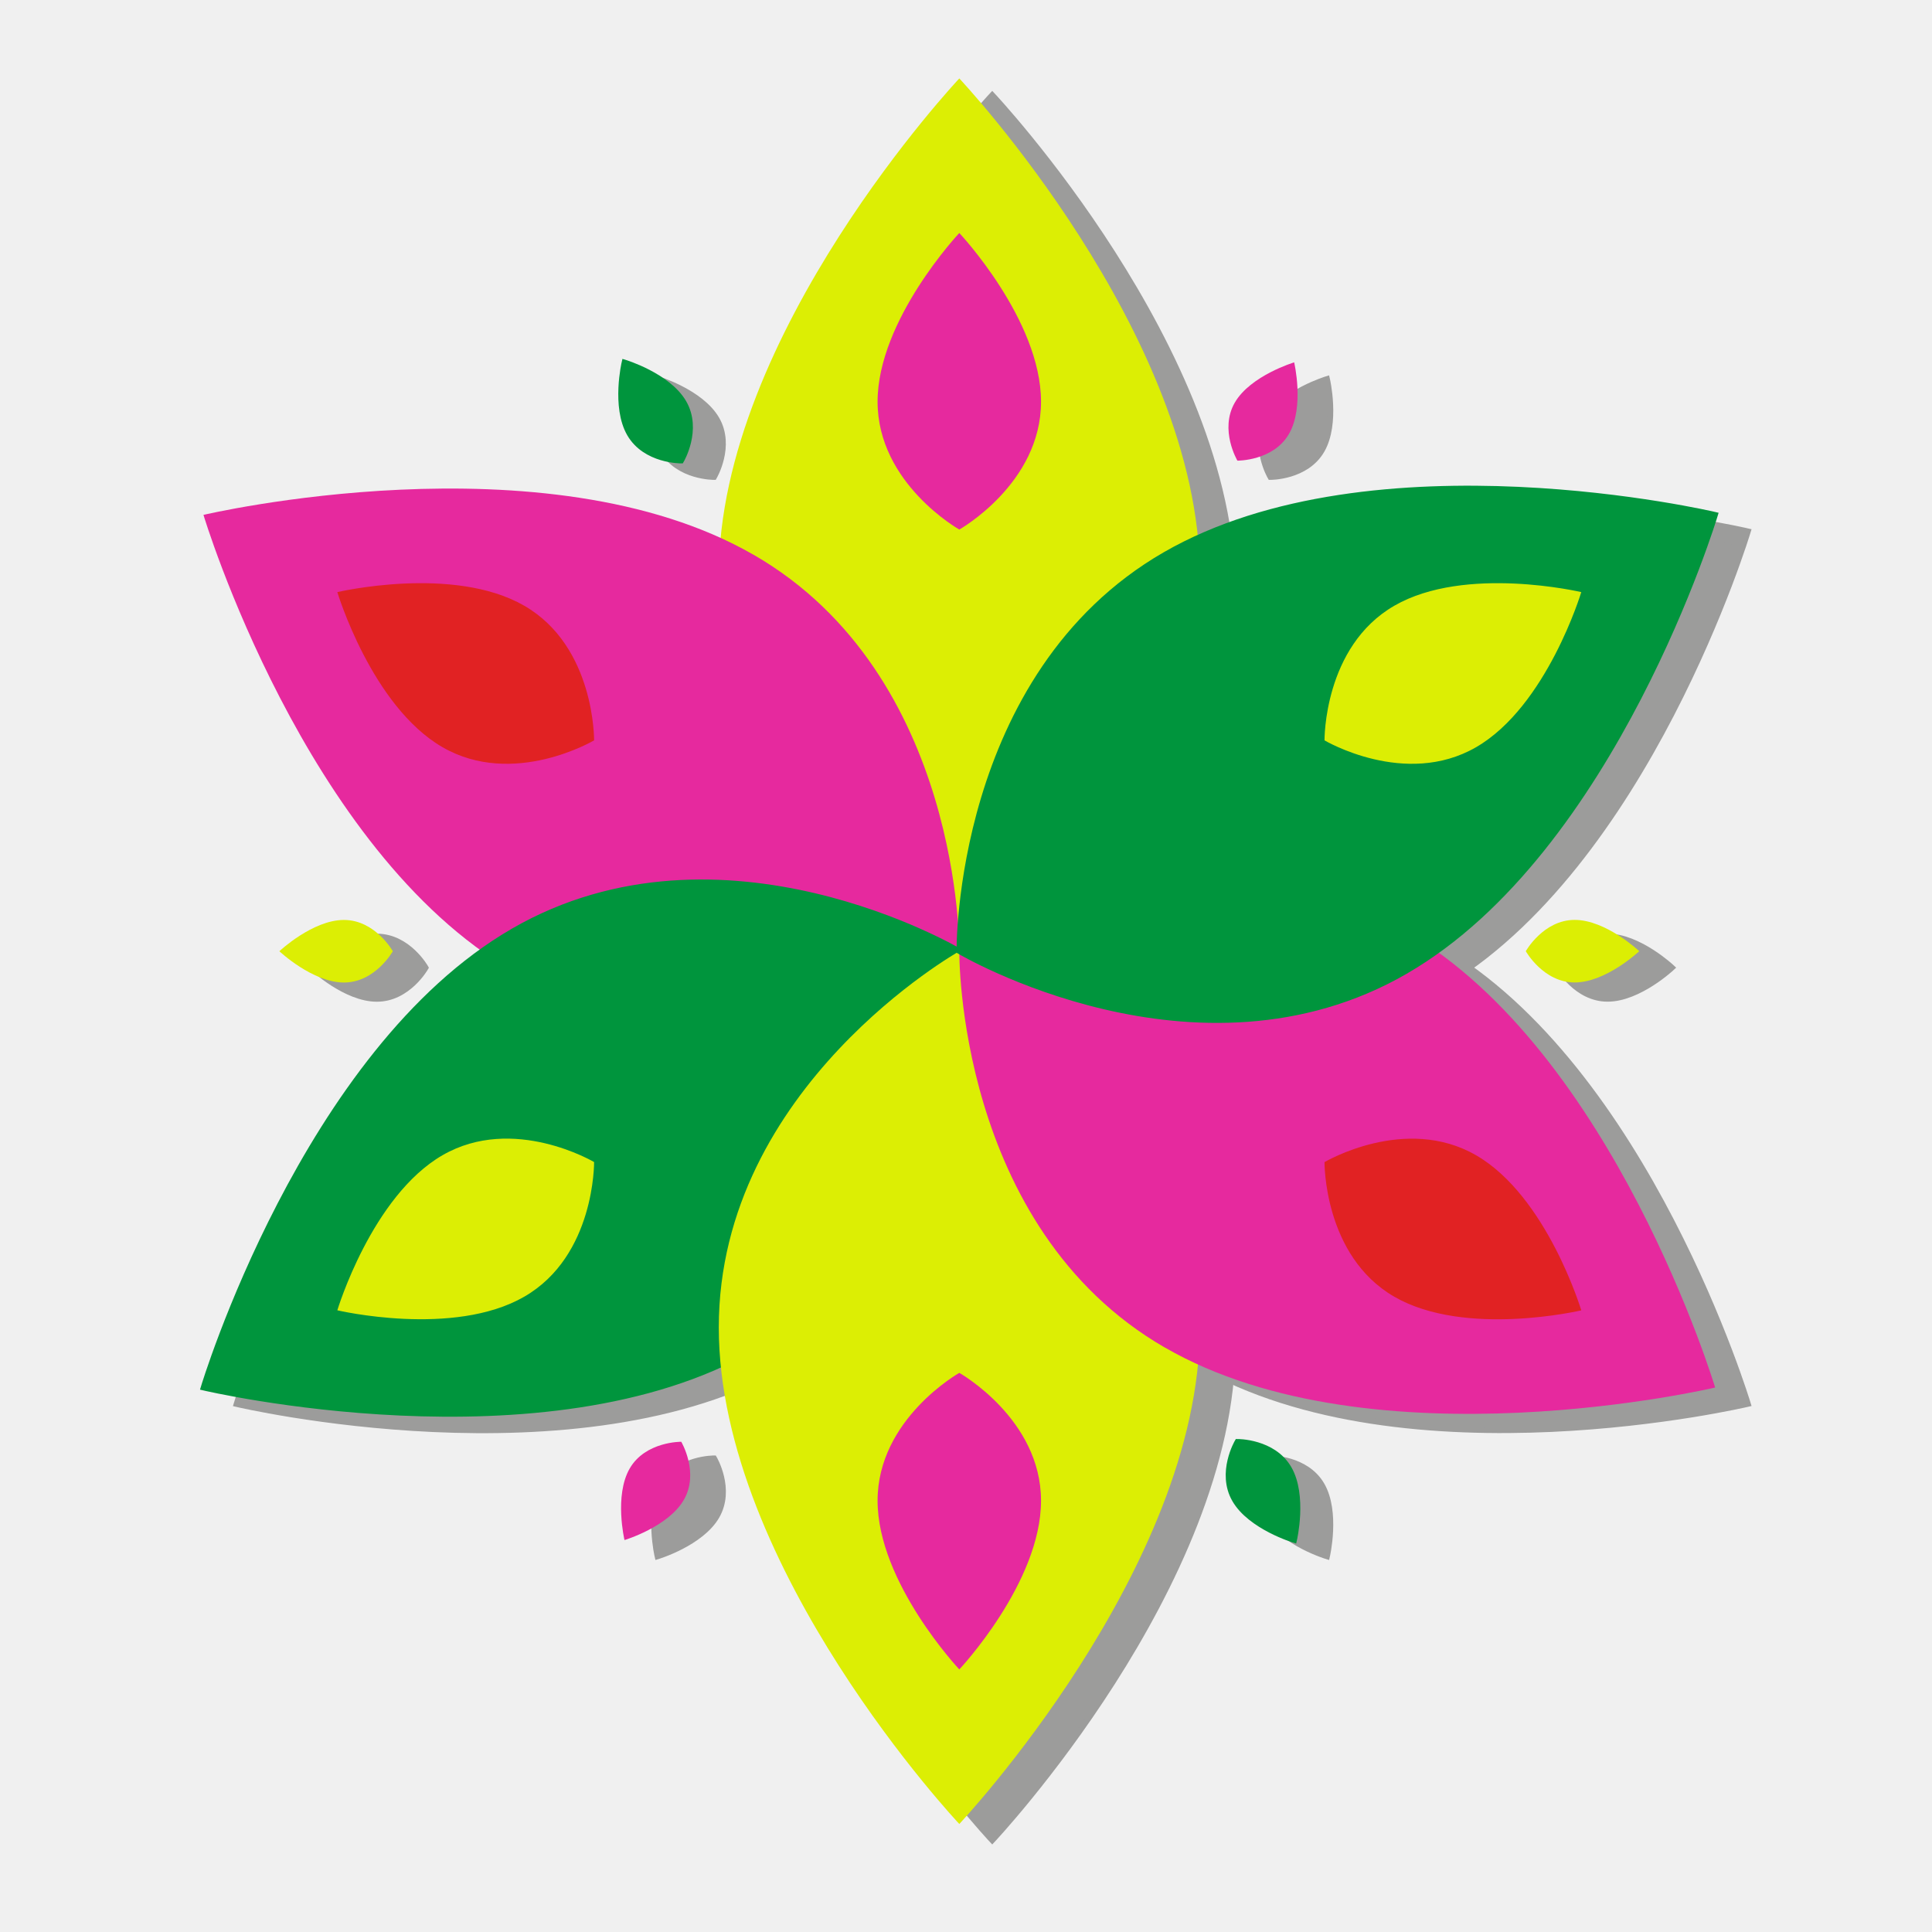
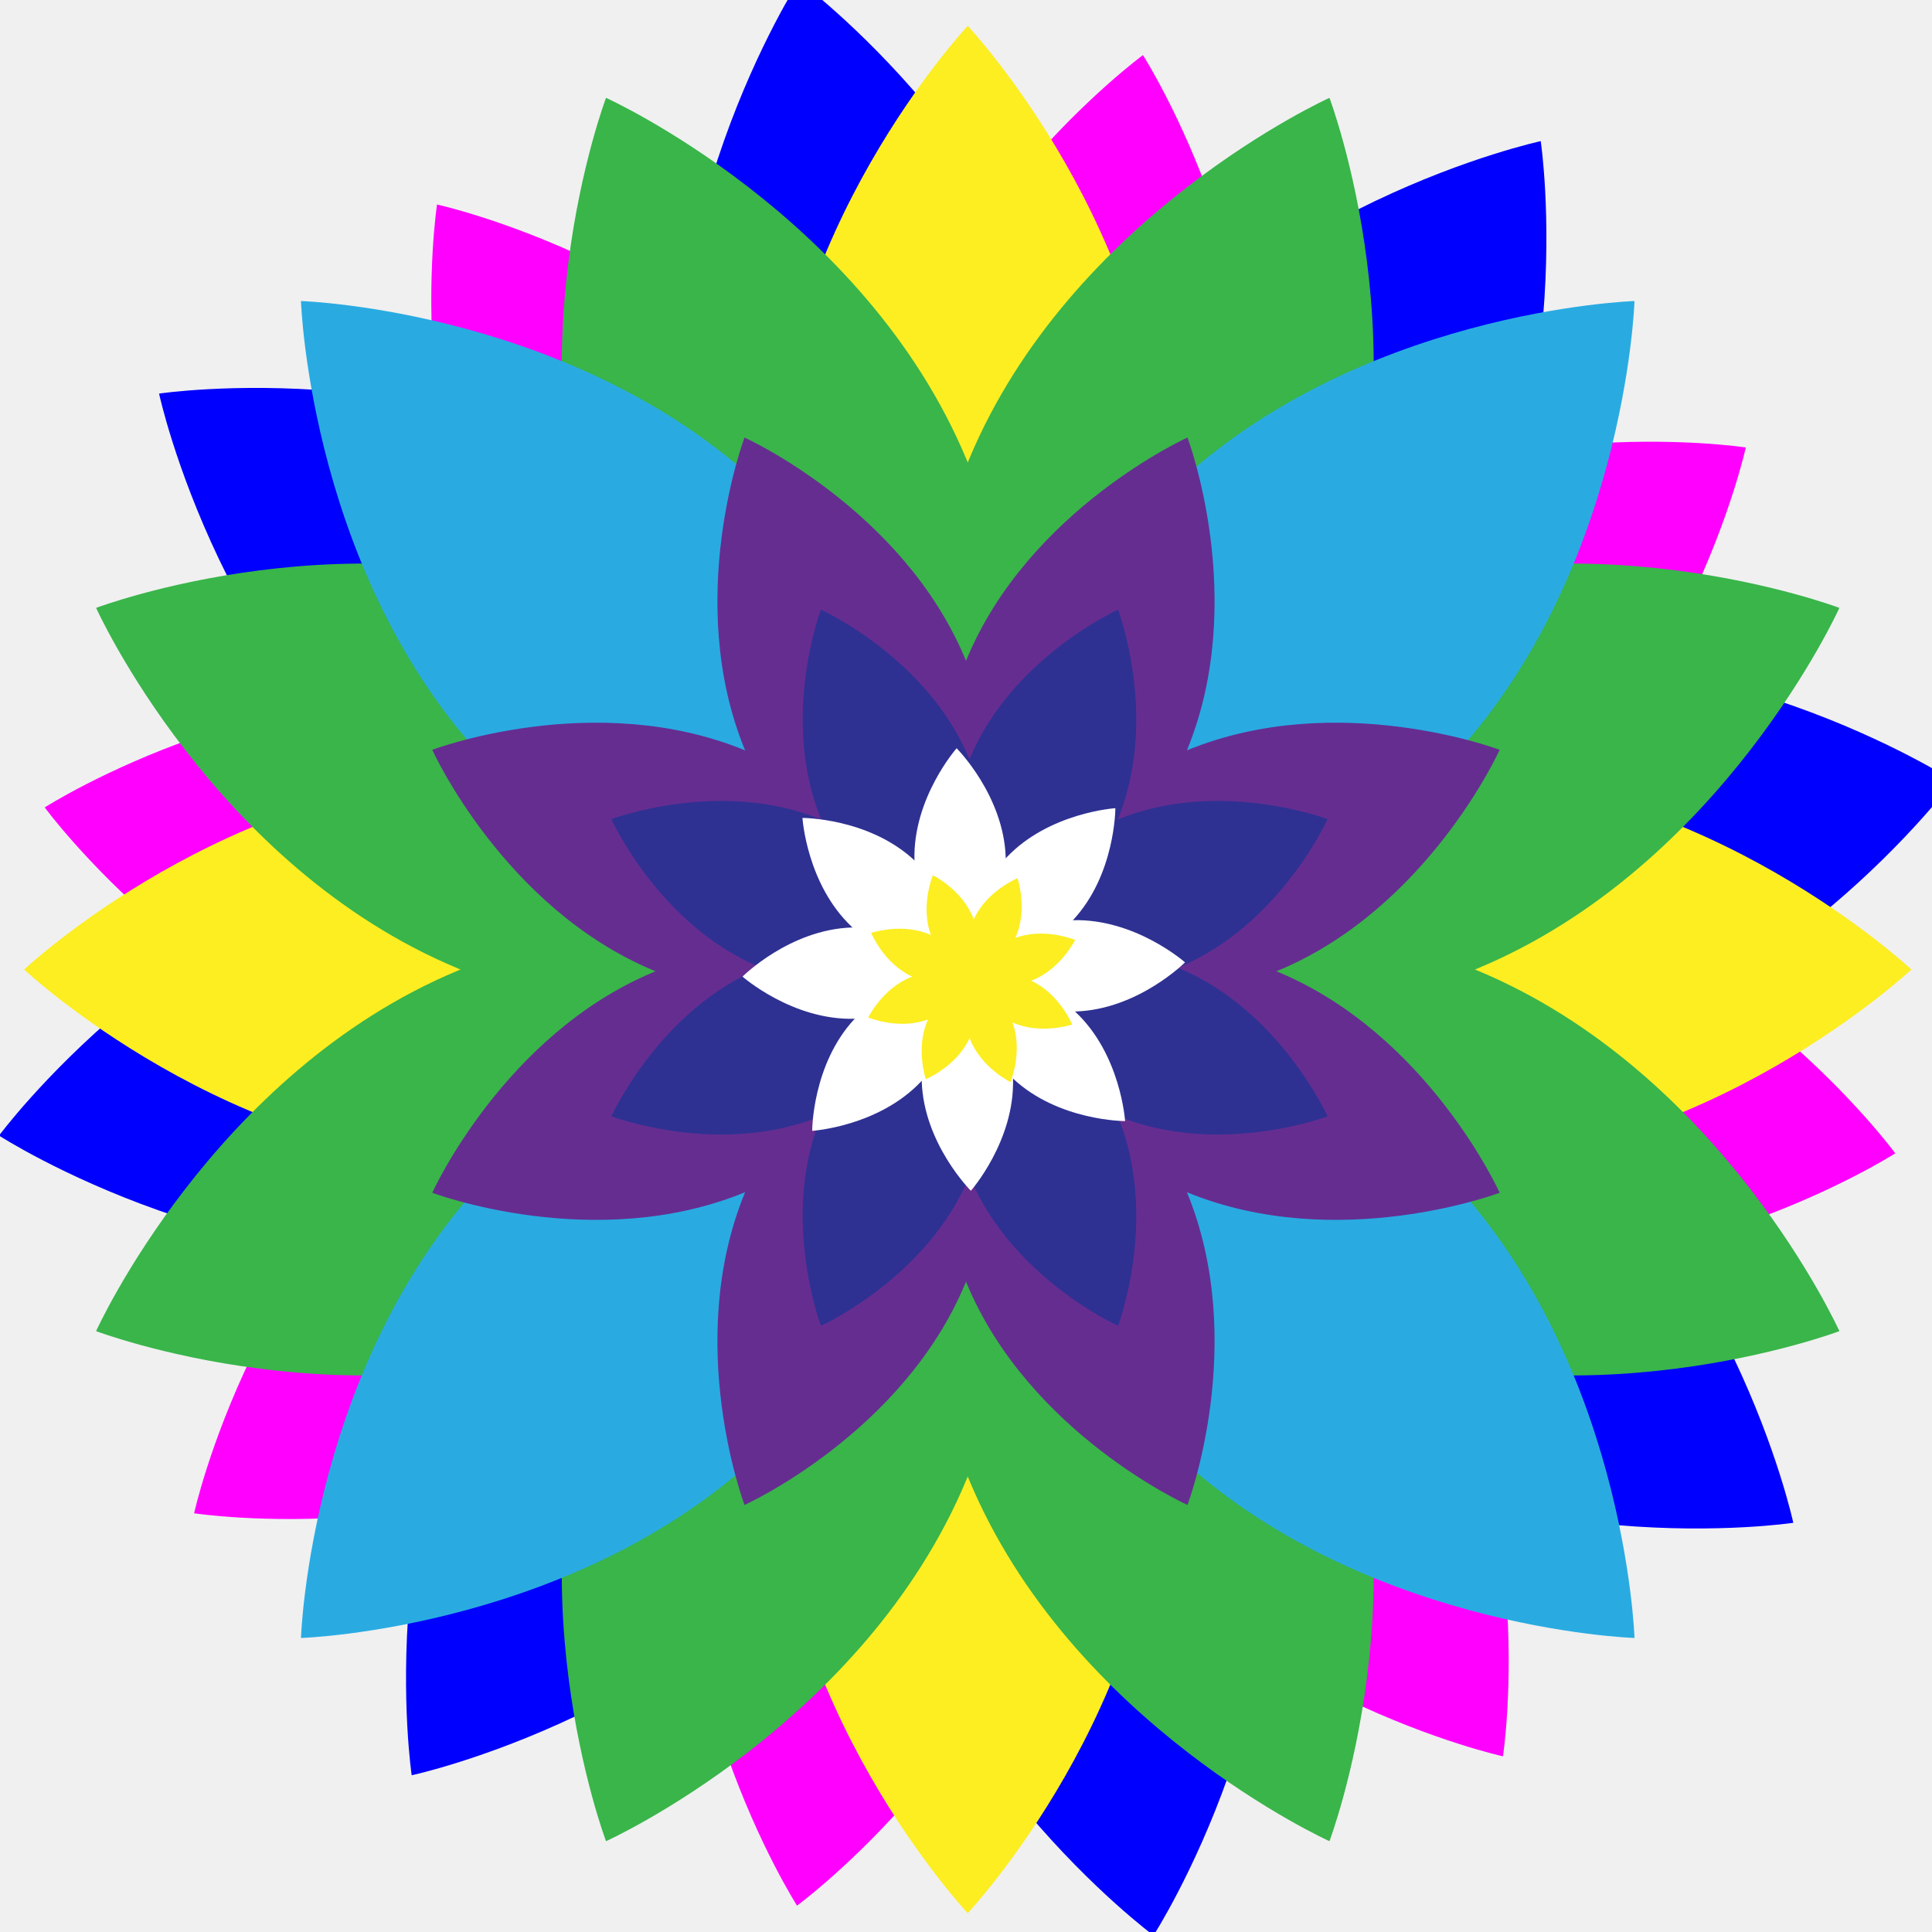
- <svg xmlns="http://www.w3.org/2000/svg" id="Capa_1" version="1.1" viewBox="0 0 352 352">
-   <defs>
-     <style>
-       .st0, .st1, .st2, .st3 {
-         stroke-miterlimit: 10;
-       }
- 
-       .st0, .st3 {
-         stroke: #1d1d1b;
-       }
- 
-       .st0, .st4 {
-         fill: #1d1d1b;
-       }
- 
-       .st1, .st2 {
-         stroke: #00953d;
-       }
- 
-       .st1, .st3 {
-         fill: none;
-       }
- 
-       .st5, .st2 {
-         fill: #00953d;
-       }
- 
-       .st6 {
-         opacity: .4;
-       }
- 
-       .st7 {
-         fill: #e6299e;
-       }
- 
-       .st8 {
-         fill: #e12223;
-       }
- 
-       .st9 {
-         fill: #dcee04;
-       }
-     </style>
-   </defs>
-   <g class="st6">
-     <g>
-       <path class="st4" d="M130.59,76.36c2.85,4.94-.48,10.57-.48,10.57,0,0-6.53.07-9.39-4.87s-.95-13.04-.95-13.04c0,0,7.96,2.39,10.82,7.34Z" />
-       <path class="st3" d="M130.59,76.36c2.85,4.94-.48,10.57-.48,10.57,0,0-6.53.07-9.39-4.87s-.95-13.04-.95-13.04c0,0,7.96,2.39,10.82,7.34Z" />
-     </g>
-     <path class="st0" d="M68.66,170.61c5.71,0,8.91,5.7,8.91,5.7,0,0-3.2,5.7-8.91,5.7s-11.76-5.7-11.76-5.7c0,0,6.05-5.7,11.76-5.7Z" />
-     <g>
-       <path class="st4" d="M120.73,270.55c2.85-4.94,9.39-4.87,9.39-4.87,0,0,3.33,5.62.48,10.57s-10.82,7.34-10.82,7.34c0,0-1.91-8.09.95-13.04Z" />
-       <path class="st3" d="M120.73,270.55c2.85-4.94,9.39-4.87,9.39-4.87,0,0,3.33,5.62.48,10.57s-10.82,7.34-10.82,7.34c0,0-1.91-8.09.95-13.04Z" />
-     </g>
-     <g>
-       <path class="st4" d="M230.97,276.25c-2.85-4.94.48-10.57.48-10.57,0,0,6.53-.07,9.39,4.87,2.85,4.94.95,13.04.95,13.04,0,0-7.96-2.39-10.82-7.34Z" />
-       <path class="st3" d="M230.97,276.25c-2.85-4.94.48-10.57.48-10.57,0,0,6.53-.07,9.39,4.87,2.85,4.94.95,13.04.95,13.04,0,0-7.96-2.39-10.82-7.34Z" />
-     </g>
-     <path class="st0" d="M292.9,182c-5.71,0-8.91-5.7-8.91-5.7,0,0,3.2-5.7,8.91-5.7s11.76,5.7,11.76,5.7c0,0-6.05,5.7-11.76,5.7Z" />
-     <g>
-       <path class="st4" d="M240.84,82.06c-2.85,4.94-9.39,4.87-9.39,4.87,0,0-3.33-5.62-.48-10.57,2.85-4.94,10.82-7.34,10.82-7.34,0,0,1.91,8.09-.95,13.04Z" />
-       <path class="st3" d="M240.84,82.06c-2.85,4.94-9.39,4.87-9.39,4.87,0,0-3.33-5.62-.48-10.57,2.85-4.94,10.82-7.34,10.82-7.34,0,0,1.91,8.09-.95,13.04Z" />
-     </g>
-     <g>
-       <path class="st0" d="M224.6,107.76c0,43.91-43.82,68.54-43.82,68.54,0,0-43.82-24.63-43.82-68.54s43.82-90.47,43.82-90.47c0,0,43.82,46.56,43.82,90.47Z" />
-       <line class="st0" x1="180.78" y1="17.29" x2="180.78" y2="176.31" />
-     </g>
-     <path class="st0" d="M195.67,76.19c0,14.92-14.89,23.29-14.89,23.29,0,0-14.89-8.37-14.89-23.29s14.89-30.74,14.89-30.74c0,0,14.89,15.82,14.89,30.74Z" />
-     <g>
-       <path class="st0" d="M143.33,104.09c38.03,21.95,37.45,72.22,37.45,72.22,0,0-43.24,25.63-81.27,3.68-38.03-21.95-56.44-83.18-56.44-83.18,0,0,62.23-14.67,100.26,7.29Z" />
-       <line class="st0" x1="43.07" y1="96.8" x2="180.78" y2="176.31" />
-     </g>
-     <g>
-       <path class="st0" d="M99.51,172.63c38.03-21.96,81.27,3.68,81.27,3.68,0,0,.58,50.26-37.45,72.22-38.03,21.96-100.26,7.29-100.26,7.29,0,0,18.41-61.23,56.44-83.18Z" />
-       <line class="st0" x1="43.07" y1="255.81" x2="180.78" y2="176.31" />
-     </g>
-     <g>
-       <path class="st0" d="M136.96,244.85c0-43.91,43.82-68.54,43.82-68.54,0,0,43.82,24.63,43.82,68.54s-43.82,90.47-43.82,90.47c0,0-43.82-46.56-43.82-90.47Z" />
-       <line class="st0" x1="180.78" y1="335.32" x2="180.78" y2="176.31" />
-     </g>
-     <g>
-       <path class="st0" d="M218.23,248.52c-38.03-21.96-37.45-72.22-37.45-72.22,0,0,43.24-25.63,81.27-3.68,38.03,21.96,56.44,83.18,56.44,83.18,0,0-62.23,14.67-100.26-7.29Z" />
-       <line class="st0" x1="318.49" y1="255.81" x2="180.78" y2="176.31" />
-     </g>
-     <g>
-       <path class="st0" d="M262.05,179.98c-38.03,21.96-81.27-3.68-81.27-3.68,0,0-.58-50.26,37.45-72.22,38.03-21.96,100.26-7.29,100.26-7.29,0,0-18.41,61.23-56.44,83.18Z" />
-       <line class="st0" x1="318.49" y1="96.8" x2="180.78" y2="176.31" />
-     </g>
-     <path class="st0" d="M101.52,113.36c12.92,7.46,12.72,24.53,12.72,24.53,0,0-14.69,8.71-27.61,1.25-12.92-7.46-19.17-28.26-19.17-28.26,0,0,21.14-4.98,34.06,2.48Z" />
-     <path class="st0" d="M86.63,213.47c12.92-7.46,27.61,1.25,27.61,1.25,0,0,.2,17.08-12.72,24.53-12.92,7.46-34.06,2.48-34.06,2.48,0,0,6.26-20.8,19.17-28.26Z" />
-     <path class="st0" d="M165.89,276.42c0-14.92,14.89-23.29,14.89-23.29,0,0,14.89,8.37,14.89,23.29s-14.89,30.74-14.89,30.74c0,0-14.89-15.82-14.89-30.74Z" />
-     <path class="st0" d="M260.04,239.26c-12.92-7.46-12.72-24.53-12.72-24.53,0,0,14.69-8.71,27.61-1.25,12.92,7.46,19.17,28.26,19.17,28.26,0,0-21.14,4.98-34.06-2.48Z" />
-     <path class="st0" d="M274.93,139.14c-12.92,7.46-27.61-1.25-27.61-1.25,0,0-.2-17.08,12.72-24.53,12.92-7.46,34.06-2.48,34.06-2.48,0,0-6.26,20.8-19.17,28.26Z" />
+ <svg xmlns="http://www.w3.org/2000/svg" viewBox="315.91 12.7 299.77 299.77">
+   <g fill="#f0f">
+     <path d="M509.49 98.59c7.43-40.41-16.24-77.34-16.24-77.34s-35.38 25.93-42.99 66.3 0 .06-.02.09c0 .03-.01.06-.02.09-7.43 40.41 16.24 77.34 16.24 77.34s35.38-25.93 42.99-66.31 0-.06.02-.09c0-.03.01-.06.02-.09Z" class="st14" />
+     <path d="M400.21 121.72c-23.16-33.93-16.49-77.29-16.49-77.29s42.85 9.38 66.17 43.2.03.05.05.08.04.05.06.08c23.16 33.93 16.49 77.29 16.49 77.29s-42.85-9.38-66.17-43.21-.03-.05-.05-.08-.04-.05-.06-.08Z" class="st14" />
+     <path d="M423.34 231.04c-7.43 40.41 16.24 77.34 16.24 77.34s35.38-25.93 42.99-66.31 0-.06.02-.09c0-.03.01-.06.02-.09 7.43-40.41-16.24-77.34-16.24-77.34s-35.38 25.93-42.99 66.3 0 .06-.02.09c0 .03-.01.06-.02.09Z" class="st14" />
+     <path d="M532.62 207.92c23.16 33.93 16.49 77.29 16.49 77.29s-42.85-9.38-66.17-43.21-.03-.05-.05-.08-.04-.05-.06-.08c-23.16-33.93-16.49-77.29-16.49-77.29s42.85 9.38 66.17 43.2.03.05.05.08.04.05.06.08Z" class="st14" />
+     <path d="M532.64 207.89c40.41 7.43 77.34-16.24 77.34-16.24s-25.93-35.38-66.3-42.99-.06-.01-.1-.02c-.03 0-.06-.01-.09-.02-40.41-7.43-77.34 16.24-77.34 16.24s25.93 35.38 66.31 42.99.06.01.1.02c.03 0 .06.01.09.02Z" class="st14" />
+     <path d="M509.51 98.61c33.93-23.16 77.28-16.48 77.28-16.48s-9.38 42.85-43.2 66.17-.05.04-.08.06-.05.04-.08.06c-33.93 23.16-77.28 16.48-77.28 16.48s9.38-42.85 43.21-66.17.05-.04.08-.06.05-.04.08-.06Z" class="st14" />
+     <path d="M400.19 121.74c-40.41-7.43-77.34 16.24-77.34 16.24s25.93 35.38 66.3 42.99.06.01.1.02c.03 0 .06.01.09.02 40.41 7.43 77.34-16.24 77.34-16.24s-25.93-35.38-66.31-42.99-.06-.01-.1-.02c-.03 0-.06-.01-.09-.02Z" class="st14" />
+     <path d="M423.31 231.02c-33.93 23.16-77.28 16.48-77.28 16.48s9.38-42.85 43.2-66.17.05-.04.08-.06.05-.04.08-.06c33.93-23.16 77.28-16.48 77.28-16.48s-9.38 42.85-43.21 66.17-.05.04-.08.06-.05.04-.08.06Z" class="st14" />
  </g>
-   <g>
-     <g>
-       <path class="st5" d="M124.59,73.36c2.85,4.94-.48,10.57-.48,10.57,0,0-6.53.07-9.39-4.87s-.95-13.04-.95-13.04c0,0,7.96,2.39,10.82,7.34Z" />
-       <path class="st1" d="M124.59,73.36c2.85,4.94-.48,10.57-.48,10.57,0,0-6.53.07-9.39-4.87s-.95-13.04-.95-13.04c0,0,7.96,2.39,10.82,7.34Z" />
-     </g>
-     <path class="st9" d="M62.66,167.61c5.71,0,8.91,5.7,8.91,5.7,0,0-3.2,5.7-8.91,5.7s-11.76-5.7-11.76-5.7c0,0,6.05-5.7,11.76-5.7Z" />
-     <path class="st7" d="M114.73,267.55c2.85-4.94,9.39-4.87,9.39-4.87,0,0,3.33,5.62.48,10.57s-10.82,7.34-10.82,7.34c0,0-1.91-8.09.95-13.04Z" />
-     <g>
-       <path class="st5" d="M224.97,273.25c-2.85-4.94.48-10.57.48-10.57,0,0,6.53-.07,9.39,4.87,2.85,4.94.95,13.04.95,13.04,0,0-7.96-2.39-10.82-7.34Z" />
-       <path class="st1" d="M224.97,273.25c-2.85-4.94.48-10.57.48-10.57,0,0,6.53-.07,9.39,4.87,2.85,4.94.95,13.04.95,13.04,0,0-7.96-2.39-10.82-7.34Z" />
-     </g>
-     <path class="st9" d="M286.9,179c-5.71,0-8.91-5.7-8.91-5.7,0,0,3.2-5.7,8.91-5.7s11.76,5.7,11.76,5.7c0,0-6.05,5.7-11.76,5.7Z" />
-     <path class="st7" d="M234.84,79.06c-2.85,4.94-9.39,4.87-9.39,4.87,0,0-3.33-5.62-.48-10.57,2.85-4.94,10.82-7.34,10.82-7.34,0,0,1.91,8.09-.95,13.04Z" />
-     <path class="st9" d="M218.6,104.76c0,43.91-43.82,68.54-43.82,68.54,0,0-43.82-24.63-43.82-68.54S174.78,14.29,174.78,14.29c0,0,43.82,46.56,43.82,90.47Z" />
-     <path class="st7" d="M189.67,73.19c0,14.92-14.89,23.29-14.89,23.29,0,0-14.89-8.37-14.89-23.29s14.89-30.74,14.89-30.74c0,0,14.89,15.82,14.89,30.74Z" />
-     <g>
-       <path class="st7" d="M137.33,101.09c38.03,21.95,37.45,72.22,37.45,72.22,0,0-43.24,25.63-81.27,3.68-38.03-21.95-56.44-83.18-56.44-83.18,0,0,62.23-14.67,100.26,7.29Z" />
-       <line class="st7" x1="37.07" y1="93.8" x2="174.78" y2="173.31" />
-     </g>
-     <g>
-       <path class="st2" d="M93.51,169.63c38.03-21.96,81.27,3.68,81.27,3.68,0,0,.58,50.26-37.45,72.22-38.03,21.96-100.26,7.29-100.26,7.29,0,0,18.41-61.23,56.44-83.18Z" />
-       <line class="st2" x1="37.07" y1="252.81" x2="174.78" y2="173.31" />
-     </g>
-     <path class="st9" d="M130.96,241.85c0-43.91,43.82-68.54,43.82-68.54,0,0,43.82,24.63,43.82,68.54s-43.82,90.47-43.82,90.47c0,0-43.82-46.56-43.82-90.47Z" />
-     <g>
-       <path class="st7" d="M212.23,245.52c-38.03-21.96-37.45-72.22-37.45-72.22,0,0,43.24-25.63,81.27-3.68,38.03,21.96,56.44,83.18,56.44,83.18,0,0-62.23,14.67-100.26-7.29Z" />
-       <line class="st7" x1="312.49" y1="252.81" x2="174.78" y2="173.31" />
-     </g>
-     <g>
-       <path class="st2" d="M256.05,176.98c-38.03,21.96-81.27-3.68-81.27-3.68,0,0-.58-50.26,37.45-72.22,38.03-21.96,100.26-7.29,100.26-7.29,0,0-18.41,61.23-56.44,83.18Z" />
-       <line class="st2" x1="312.49" y1="93.8" x2="174.78" y2="173.31" />
-     </g>
-     <path class="st8" d="M95.52,110.36c12.92,7.46,12.72,24.53,12.72,24.53,0,0-14.69,8.71-27.61,1.25-12.92-7.46-19.17-28.26-19.17-28.26,0,0,21.14-4.98,34.06,2.48Z" />
-     <path class="st9" d="M80.63,210.47c12.92-7.46,27.61,1.25,27.61,1.25,0,0,.2,17.08-12.72,24.53-12.92,7.46-34.06,2.48-34.06,2.48,0,0,6.26-20.8,19.17-28.26Z" />
-     <path class="st7" d="M159.89,273.42c0-14.92,14.89-23.29,14.89-23.29,0,0,14.89,8.37,14.89,23.29s-14.89,30.74-14.89,30.74c0,0-14.89-15.82-14.89-30.74Z" />
-     <path class="st8" d="M254.04,236.26c-12.92-7.46-12.72-24.53-12.72-24.53,0,0,14.69-8.71,27.61-1.25,12.92,7.46,19.17,28.26,19.17,28.26,0,0-21.14,4.98-34.06-2.48Z" />
-     <path class="st9" d="M268.93,136.14c-12.92,7.46-27.61-1.25-27.61-1.25,0,0-.2-17.08,12.72-24.53,12.92-7.46,34.06-2.48,34.06-2.48,0,0-6.26,20.8-19.17,28.26Z" />
+   <g fill="#00f">
+     <path d="M484.94 79.89c-7.86-42.63-45.08-70.14-45.08-70.14s-25.13 38.87-17.46 81.53.01.07.02.1c0 .03 0 .07.02.1 7.86 42.63 45.08 70.14 45.08 70.14s25.13-38.87 17.46-81.53-.01-.07-.02-.1c0-.03 0-.07-.02-.1" class="st9" />
+     <path d="M385.9 143.77c-35.59-24.75-45.31-70-45.31-70s45.77-6.86 81.47 17.72.05.04.08.06l.09.06c35.59 24.75 45.31 70 45.31 70s-45.77 6.86-81.47-17.72-.05-.04-.08-.06z" class="st9" />
+     <path d="M449.81 242.86c7.86 42.63 45.08 70.14 45.08 70.14s25.13-38.87 17.46-81.53-.01-.07-.02-.1c0-.03 0-.07-.02-.1-7.86-42.63-45.08-70.14-45.08-70.14S442.1 200 449.77 242.66s.01.07.02.1c0 .03 0 .07.02.1" class="st9" />
+     <path d="M548.85 178.98c35.59 24.75 45.31 70 45.31 70s-45.77 6.86-81.47-17.72-.05-.04-.08-.06l-.09-.06c-35.59-24.75-45.31-70-45.31-70s45.77-6.86 81.47 17.72.05.04.08.06.06.04.08.06Z" class="st9" />
+     <path d="M548.86 178.94c42.63-7.87 70.14-45.09 70.14-45.09s-38.87-25.13-81.53-17.46-.07 0-.1.02c-.03 0-.07 0-.1.02-42.63 7.87-70.14 45.09-70.14 45.09s38.87 25.13 81.53 17.46.07 0 .1-.02c.03 0 .07 0 .1-.02" class="st9" />
+     <path d="M484.98 79.9c24.74-35.59 69.99-45.3 69.99-45.3s6.86 45.77-17.72 81.47-.04.06-.06.09-.04.06-.06.08c-24.74 35.59-69.99 45.3-69.99 45.3s-6.86-45.77 17.72-81.47.04-.06.06-.09.04-.06.06-.08" class="st9" />
+     <path d="M385.9 143.81c-42.63 7.87-70.14 45.09-70.14 45.09s38.87 25.13 81.53 17.46.07 0 .1-.02c.03 0 .07 0 .1-.02 42.63-7.87 70.14-45.08 70.14-45.08s-38.87-25.13-81.53-17.46-.07 0-.1.02c-.03 0-.07 0-.1.02Z" class="st9" />
+     <path d="M449.78 242.85c-24.74 35.59-69.99 45.3-69.99 45.3s-6.86-45.77 17.72-81.47.04-.06.06-.09.04-.06.06-.08c24.74-35.59 69.99-45.3 69.99-45.3s6.86 45.77-17.72 81.47-.04.06-.06.08z" class="st9" />
+   </g>
+   <path fill="#fcee21" d="M496.27 89.96c-.09-41.19-30.2-73.25-30.2-73.25s-30.11 32.06-30.2 73.25 0 .06 0 .1v.1c.09 41.19 30.2 73.25 30.2 73.25s30.11-32.06 30.2-73.25 0-.06 0-.1z" class="st12" />
+   <path fill="#39b54a" d="M522.06 107.11c15.67-38.09.13-79.23.13-79.23s-40.08 18.1-55.93 56.11-.02.06-.03.09-.03.06-.04.09c-15.67 38.09-.13 79.23-.13 79.23s40.08-18.1 55.93-56.11.02-.06.04-.09c.01-.03.03-.06.04-.09Z" class="st6" />
+   <path fill="#39b54a" d="M410.07 107.11c-15.67-38.09-.13-79.23-.13-79.23s40.08 18.1 55.93 56.11.02.06.03.09.03.06.04.09c15.67 38.09.13 79.23.13 79.23s-40.08-18.1-55.93-56.11-.02-.06-.03-.09-.03-.06-.04-.09" class="st6" />
+   <path fill="#fcee21" d="M435.86 236.3c.09 41.19 30.2 73.25 30.2 73.25s30.11-32.06 30.2-73.25 0-.06 0-.1v-.1c-.09-41.19-30.2-73.25-30.2-73.25s-30.11 32.06-30.2 73.25 0 .06 0 .1z" class="st12" />
+   <path fill="#39b54a" d="M410.07 219.15c-15.67 38.09-.13 79.23-.13 79.23s40.08-18.1 55.93-56.11.02-.06.03-.09.03-.06.04-.09c15.67-38.09.13-79.23.13-79.23s-40.08 18.1-55.93 56.11-.02.06-.03.09-.03.06-.04.09" class="st6" />
+   <path fill="#39b54a" d="M522.06 219.15c15.67 38.09.13 79.23.13 79.23s-40.08-18.1-55.93-56.11-.02-.06-.03-.09-.03-.06-.04-.09c-15.67-38.09-.13-79.23-.13-79.23s40.08 18.1 55.93 56.11.02.06.04.09c.01.03.03.06.04.09Z" class="st6" />
+   <path fill="#fcee21" d="M539.23 193.34c41.19-.1 73.25-30.21 73.25-30.21s-32.06-30.11-73.25-30.2-.06 0-.1 0h-.1c-41.19.1-73.25 30.21-73.25 30.21s32.06 30.11 73.25 30.2.06 0 .1 0z" class="st12" />
+   <path fill="#39b54a" d="M522.08 219.12c38.09 15.67 79.23.12 79.23.12s-18.1-40.08-56.11-55.93-.06-.03-.09-.04-.06-.03-.09-.04c-38.09-15.67-79.23-.12-79.23-.12s18.1 40.08 56.11 55.93.06.03.09.04.06.03.09.04" class="st6" />
+   <path fill="#39b54a" d="M522.08 107.14c38.09-15.67 79.23-.12 79.23-.12s-18.1 40.08-56.11 55.93-.06.03-.09.04-.06.03-.09.04c-38.09 15.67-79.23.12-79.23.12s18.1-40.08 56.11-55.93.06-.03.09-.04.06-.03.09-.04" class="st6" />
+   <path fill="#29abe2" d="M539.08 132.56c29.06-29.19 30.44-73.15 30.44-73.15s-43.96 1.38-73.15 30.44-.04.04-.07.07-.05.04-.07.07c-29.06 29.19-30.44 73.15-30.44 73.15s43.96-1.38 73.15-30.44.04-.04.07-.07.05-.04.07-.07" class="st5" />
+   <path fill="#29abe2" d="M539.08 193.7c29.06 29.19 30.44 73.15 30.44 73.15s-43.96-1.38-73.15-30.44-.04-.04-.07-.07-.05-.04-.07-.07c-29.06-29.19-30.44-73.15-30.44-73.15s43.96 1.38 73.15 30.44.04.04.07.07.05.04.07.07" class="st5" />
+   <path fill="#fcee21" d="M392.9 132.92c-41.19.1-73.25 30.21-73.25 30.21s32.06 30.11 73.25 30.2.06 0 .1 0h.1c41.19-.1 73.25-30.21 73.25-30.21s-32.06-30.11-73.25-30.2-.06 0-.1 0z" class="st12" />
+   <path fill="#39b54a" d="M410.05 107.14c-38.09-15.67-79.23-.12-79.23-.12s18.1 40.08 56.11 55.93.06.03.09.04.06.03.09.04c38.09 15.67 79.23.12 79.23.12s-18.1-40.08-56.11-55.93-.06-.03-.09-.04-.06-.03-.09-.04" class="st6" />
+   <path fill="#39b54a" d="M410.05 219.12c-38.09 15.67-79.23.12-79.23.12s18.1-40.08 56.11-55.93.06-.03.09-.04.06-.03.09-.04c38.09-15.67 79.23-.12 79.23-.12s-18.1 40.08-56.11 55.93-.06.03-.09.04-.06.03-.09.04" class="st6" />
+   <path fill="#29abe2" d="M393.05 193.7c-29.06 29.19-30.44 73.15-30.44 73.15s43.96-1.38 73.15-30.44.04-.04.07-.07.05-.04.07-.07c29.06-29.19 30.44-73.15 30.44-73.15s-43.96 1.38-73.15 30.44-.04.04-.07.07-.05.04-.07.07" class="st5" />
+   <path fill="#29abe2" d="M393.05 132.56c-29.06-29.19-30.44-73.15-30.44-73.15s43.96 1.38 73.15 30.44.04.04.07.07.05.04.07.07c29.06 29.19 30.44 73.15 30.44 73.15s-43.96-1.38-73.15-30.44-.04-.04-.07-.07-.05-.04-.07-.07" class="st5" />
+   <g fill="#662d91">
+     <path d="M500.08 129.1c9.6-23.32.08-48.51.08-48.51s-24.54 11.08-34.25 34.36-.01.04-.02.05c0 .02-.02.04-.02.05-9.6 23.32-.08 48.51-.08 48.51s24.54-11.08 34.25-34.36.01-.04.02-.05c0-.02.02-.04.02-.05" class="st11" />
+     <path d="M431.51 129.1c-9.6-23.32-.08-48.51-.08-48.51s24.54 11.08 34.25 34.36.01.04.02.05c0 .02.02.04.02.05 9.6 23.32.08 48.51.08 48.51s-24.54-11.08-34.25-34.36-.01-.04-.02-.05c0-.02-.02-.04-.02-.05" class="st11" />
+     <path d="M431.51 197.7c-9.6 23.32-.08 48.51-.08 48.51s24.54-11.08 34.25-34.36.01-.04.02-.05c0-.02.02-.04.02-.05 9.6-23.32.08-48.51.08-48.51s-24.54 11.08-34.25 34.36-.01.04-.02.05c0 .02-.02.04-.02.05" class="st11" />
+     <path d="M500.08 197.7c9.6 23.32.08 48.51.08 48.51s-24.54-11.08-34.25-34.36-.01-.04-.02-.05c0-.02-.02-.04-.02-.05-9.6-23.32-.08-48.51-.08-48.51s24.54 11.08 34.25 34.36.01.04.02.05c0 .02.02.04.02.05" class="st11" />
+     <path d="M500.09 197.69c23.32 9.6 48.51.08 48.51.08s-11.08-24.54-34.36-34.25-.04-.02-.06-.02-.04-.02-.05-.02c-23.32-9.6-48.51-.08-48.51-.08s11.08 24.54 34.36 34.25.04.02.06.02.04.02.05.02" class="st11" />
+     <path d="M500.09 129.12c23.32-9.6 48.51-.08 48.51-.08s-11.08 24.54-34.36 34.25-.04.02-.06.02-.04.02-.05.02c-23.32 9.6-48.51.08-48.51.08s11.08-24.54 34.36-34.25.04-.02.06-.02.04-.02.05-.02" class="st11" />
+     <path d="M431.49 129.12c-23.32-9.6-48.51-.08-48.51-.08s11.08 24.54 34.36 34.25.04.02.06.02.04.02.05.02c23.32 9.6 48.51.08 48.51.08s-11.08-24.54-34.36-34.25-.04-.02-.06-.02-.04-.02-.05-.02" class="st11" />
+     <path d="M431.49 197.69c-23.32 9.6-48.51.08-48.51.08s11.08-24.54 34.36-34.25.04-.02.06-.02.04-.02.05-.02c23.32-9.6 48.51-.08 48.51-.08s-11.08 24.54-34.36 34.25-.04.02-.06.02-.04.02-.05.02" class="st11" />
+   </g>
+   <g fill="#2e3192">
+     <path d="M489.34 139.84c6.44-15.65.05-32.55.05-32.55s-16.47 7.43-22.98 23.05 0 .02-.01.04c0 .01-.01.02-.02.04-6.44 15.65-.05 32.55-.05 32.55s16.47-7.43 22.98-23.05 0-.02.01-.04c0-.01.01-.02.02-.04" class="st7" />
+     <path d="M443.33 139.84c-6.44-15.65-.05-32.55-.05-32.55s16.47 7.43 22.98 23.05 0 .02.01.04c0 .01.01.02.02.04 6.44 15.65.05 32.55.05 32.55s-16.47-7.43-22.98-23.05 0-.02-.01-.04c0-.01-.01-.02-.02-.04" class="st7" />
+     <path d="M443.33 185.87c-6.44 15.65-.05 32.55-.05 32.55s16.47-7.43 22.98-23.05 0-.02.01-.04c0-.01.01-.02.02-.04 6.44-15.65.05-32.55.05-32.55s-16.47 7.43-22.98 23.05 0 .02-.01.04c0 .01-.01.02-.02.04" class="st7" />
+     <path d="M489.34 185.87c6.44 15.65.05 32.55.05 32.55s-16.47-7.43-22.98-23.05 0-.02-.01-.04c0-.01-.01-.02-.02-.04-6.44-15.65-.05-32.55-.05-32.55s16.47 7.43 22.98 23.05 0 .02.01.04c0 .01.01.02.02.04" class="st7" />
+     <path d="M489.35 185.86c15.65 6.44 32.55.05 32.55.05s-7.43-16.47-23.05-22.98-.02-.01-.04-.02c-.01 0-.02-.01-.04-.02-15.65-6.44-32.55-.05-32.55-.05s7.43 16.47 23.05 22.98.02.01.04.02c.01 0 .02.01.04.02" class="st7" />
+     <path d="M489.35 139.85c15.65-6.44 32.55-.05 32.55-.05s-7.43 16.47-23.05 22.98-.02.01-.04.02c-.01 0-.02.01-.04.02-15.65 6.44-32.55.05-32.55.05s7.43-16.47 23.05-22.98.02-.01.04-.02c.01 0 .02-.01.04-.02" class="st7" />
+     <path d="M443.32 139.85c-15.65-6.44-32.55-.05-32.55-.05s7.43 16.47 23.05 22.98.02.01.04.02c.01 0 .02.01.04.02 15.65 6.44 32.55.05 32.55.05s-7.43-16.47-23.05-22.98-.02-.01-.04-.02c-.01 0-.02-.01-.04-.02" class="st7" />
+     <path d="M443.32 185.86c-15.65 6.44-32.55.05-32.55.05s7.43-16.47 23.05-22.98.02-.01.04-.02c.01 0 .02-.01.04-.02 15.65-6.44 32.55-.05 32.55-.05s-7.43 16.47-23.05 22.98-.02.01-.04.02c-.01 0-.02.01-.04.02" class="st7" />
+   </g>
+   <g fill="#fff">
+     <path d="M482.38 155.48c6.6-7.06 6.59-17.38 6.59-17.38s-10.3.65-16.92 7.68 0 .01-.02.02l-.02.02c-6.6 7.06-6.59 17.38-6.59 17.38s10.3-.65 16.92-7.68 0-.01.02-.02z" class="st8" />
+     <path d="M457.8 146.2c-.28-9.66 6.54-17.4 6.54-17.4s7.3 7.29 7.62 16.95 0 .02 0 .02v.02c.28 9.66-6.54 17.4-6.54 17.4s-7.3-7.29-7.62-16.95 0-.02 0-.02z" class="st8" />
+     <path d="M448.52 170.78c-6.6 7.06-6.59 17.38-6.59 17.38s10.3-.65 16.92-7.68 0-.01.02-.02l.02-.02c6.6-7.06 6.59-17.38 6.59-17.38s-10.3.65-16.92 7.68 0 .01-.02.02z" class="st8" />
+     <path d="M473.09 180.06c.28 9.66-6.54 17.4-6.54 17.4s-7.3-7.29-7.62-16.95 0-.02 0-.02v-.02c-.28-9.66 6.54-17.4 6.54-17.4s7.3 7.29 7.62 16.95 0 .02 0 .02z" class="st8" />
+     <path d="M473.1 180.06c7.06 6.6 17.38 6.59 17.38 6.59s-.65-10.3-7.68-16.92-.01-.01-.02-.02l-.02-.02c-7.06-6.6-17.38-6.59-17.38-6.59s.65 10.3 7.68 16.92.01.01.02.02z" class="st8" />
+     <path d="M482.38 155.48c9.66-.28 17.4 6.54 17.4 6.54s-7.29 7.3-16.95 7.62-.02 0-.02 0h-.02c-9.66.28-17.4-6.54-17.4-6.54s7.29-7.3 16.95-7.62.02 0 .02 0z" class="st8" />
+     <path d="M457.8 146.2c-7.06-6.6-17.38-6.59-17.38-6.59s.65 10.3 7.68 16.92.01.01.02.02l.02.02c7.06 6.6 17.38 6.59 17.38 6.59s-.65-10.3-7.68-16.92-.01-.01-.02-.02z" class="st8" />
+     <path d="M448.52 170.77c-9.66.28-17.4-6.54-17.4-6.54s7.29-7.3 16.95-7.62.02 0 .02 0h.02c9.66-.28 17.4 6.54 17.4 6.54s-7.29 7.3-16.95 7.62-.02 0-.02 0z" class="st8" />
+   </g>
+   <g fill="#fcee21">
+     <path d="M473.45 158.23c1.99-4.39.34-9.27.34-9.27s-4.76 1.96-6.77 6.34 0 0 0 .01v.01c-1.99 4.39-.34 9.27-.34 9.27s4.76-1.96 6.77-6.34 0 0 0-.01z" class="st12" />
+     <path d="M460.35 157.77c-1.68-4.52.31-9.27.31-9.27s4.62 2.28 6.32 6.79 0 0 0 .01v.01c1.68 4.52-.31 9.27-.31 9.27s-4.62-2.28-6.32-6.79 0 0 0-.01z" class="st12" />
+     <path d="M459.9 170.88c-1.99 4.39-.34 9.27-.34 9.27s4.76-1.96 6.77-6.34 0 0 0-.01v-.01c1.99-4.39.34-9.27.34-9.27s-4.76 1.96-6.77 6.34 0 0 0 .01z" class="st12" />
+     <path d="M473 171.33c1.68 4.52-.31 9.27-.31 9.27s-4.62-2.28-6.32-6.79 0 0 0-.01v-.01c-1.68-4.52.31-9.27.31-9.27s4.62 2.28 6.32 6.79 0 0 0 .01z" class="st12" />
+     <path d="M473 171.33c4.39 1.99 9.27.33 9.27.33s-1.96-4.76-6.34-6.77 0 0-.01 0h-.01c-4.39-1.99-9.27-.33-9.27-.33s1.96 4.76 6.34 6.77 0 0 .01 0z" class="st12" />
+     <path d="M473.46 158.23c4.52-1.68 9.27.31 9.27.31s-2.28 4.62-6.79 6.32 0 0-.01 0h-.01c-4.52 1.68-9.27-.31-9.27-.31s2.28-4.62 6.79-6.32 0 0 .01 0z" class="st12" />
+     <path d="M460.35 157.78c-4.39-1.99-9.27-.33-9.27-.33s1.96 4.76 6.34 6.77 0 0 .01 0h.01c4.39 1.99 9.27.33 9.27.33s-1.96-4.76-6.34-6.77 0 0-.01 0z" class="st12" />
+     <path d="M459.89 170.88c-4.52 1.68-9.27-.31-9.27-.31s2.28-4.62 6.79-6.32 0 0 .01 0h.01c4.52-1.68 9.27.31 9.27.31s-2.28 4.62-6.79 6.32 0 0-.01 0z" class="st12" />
  </g>
</svg>
